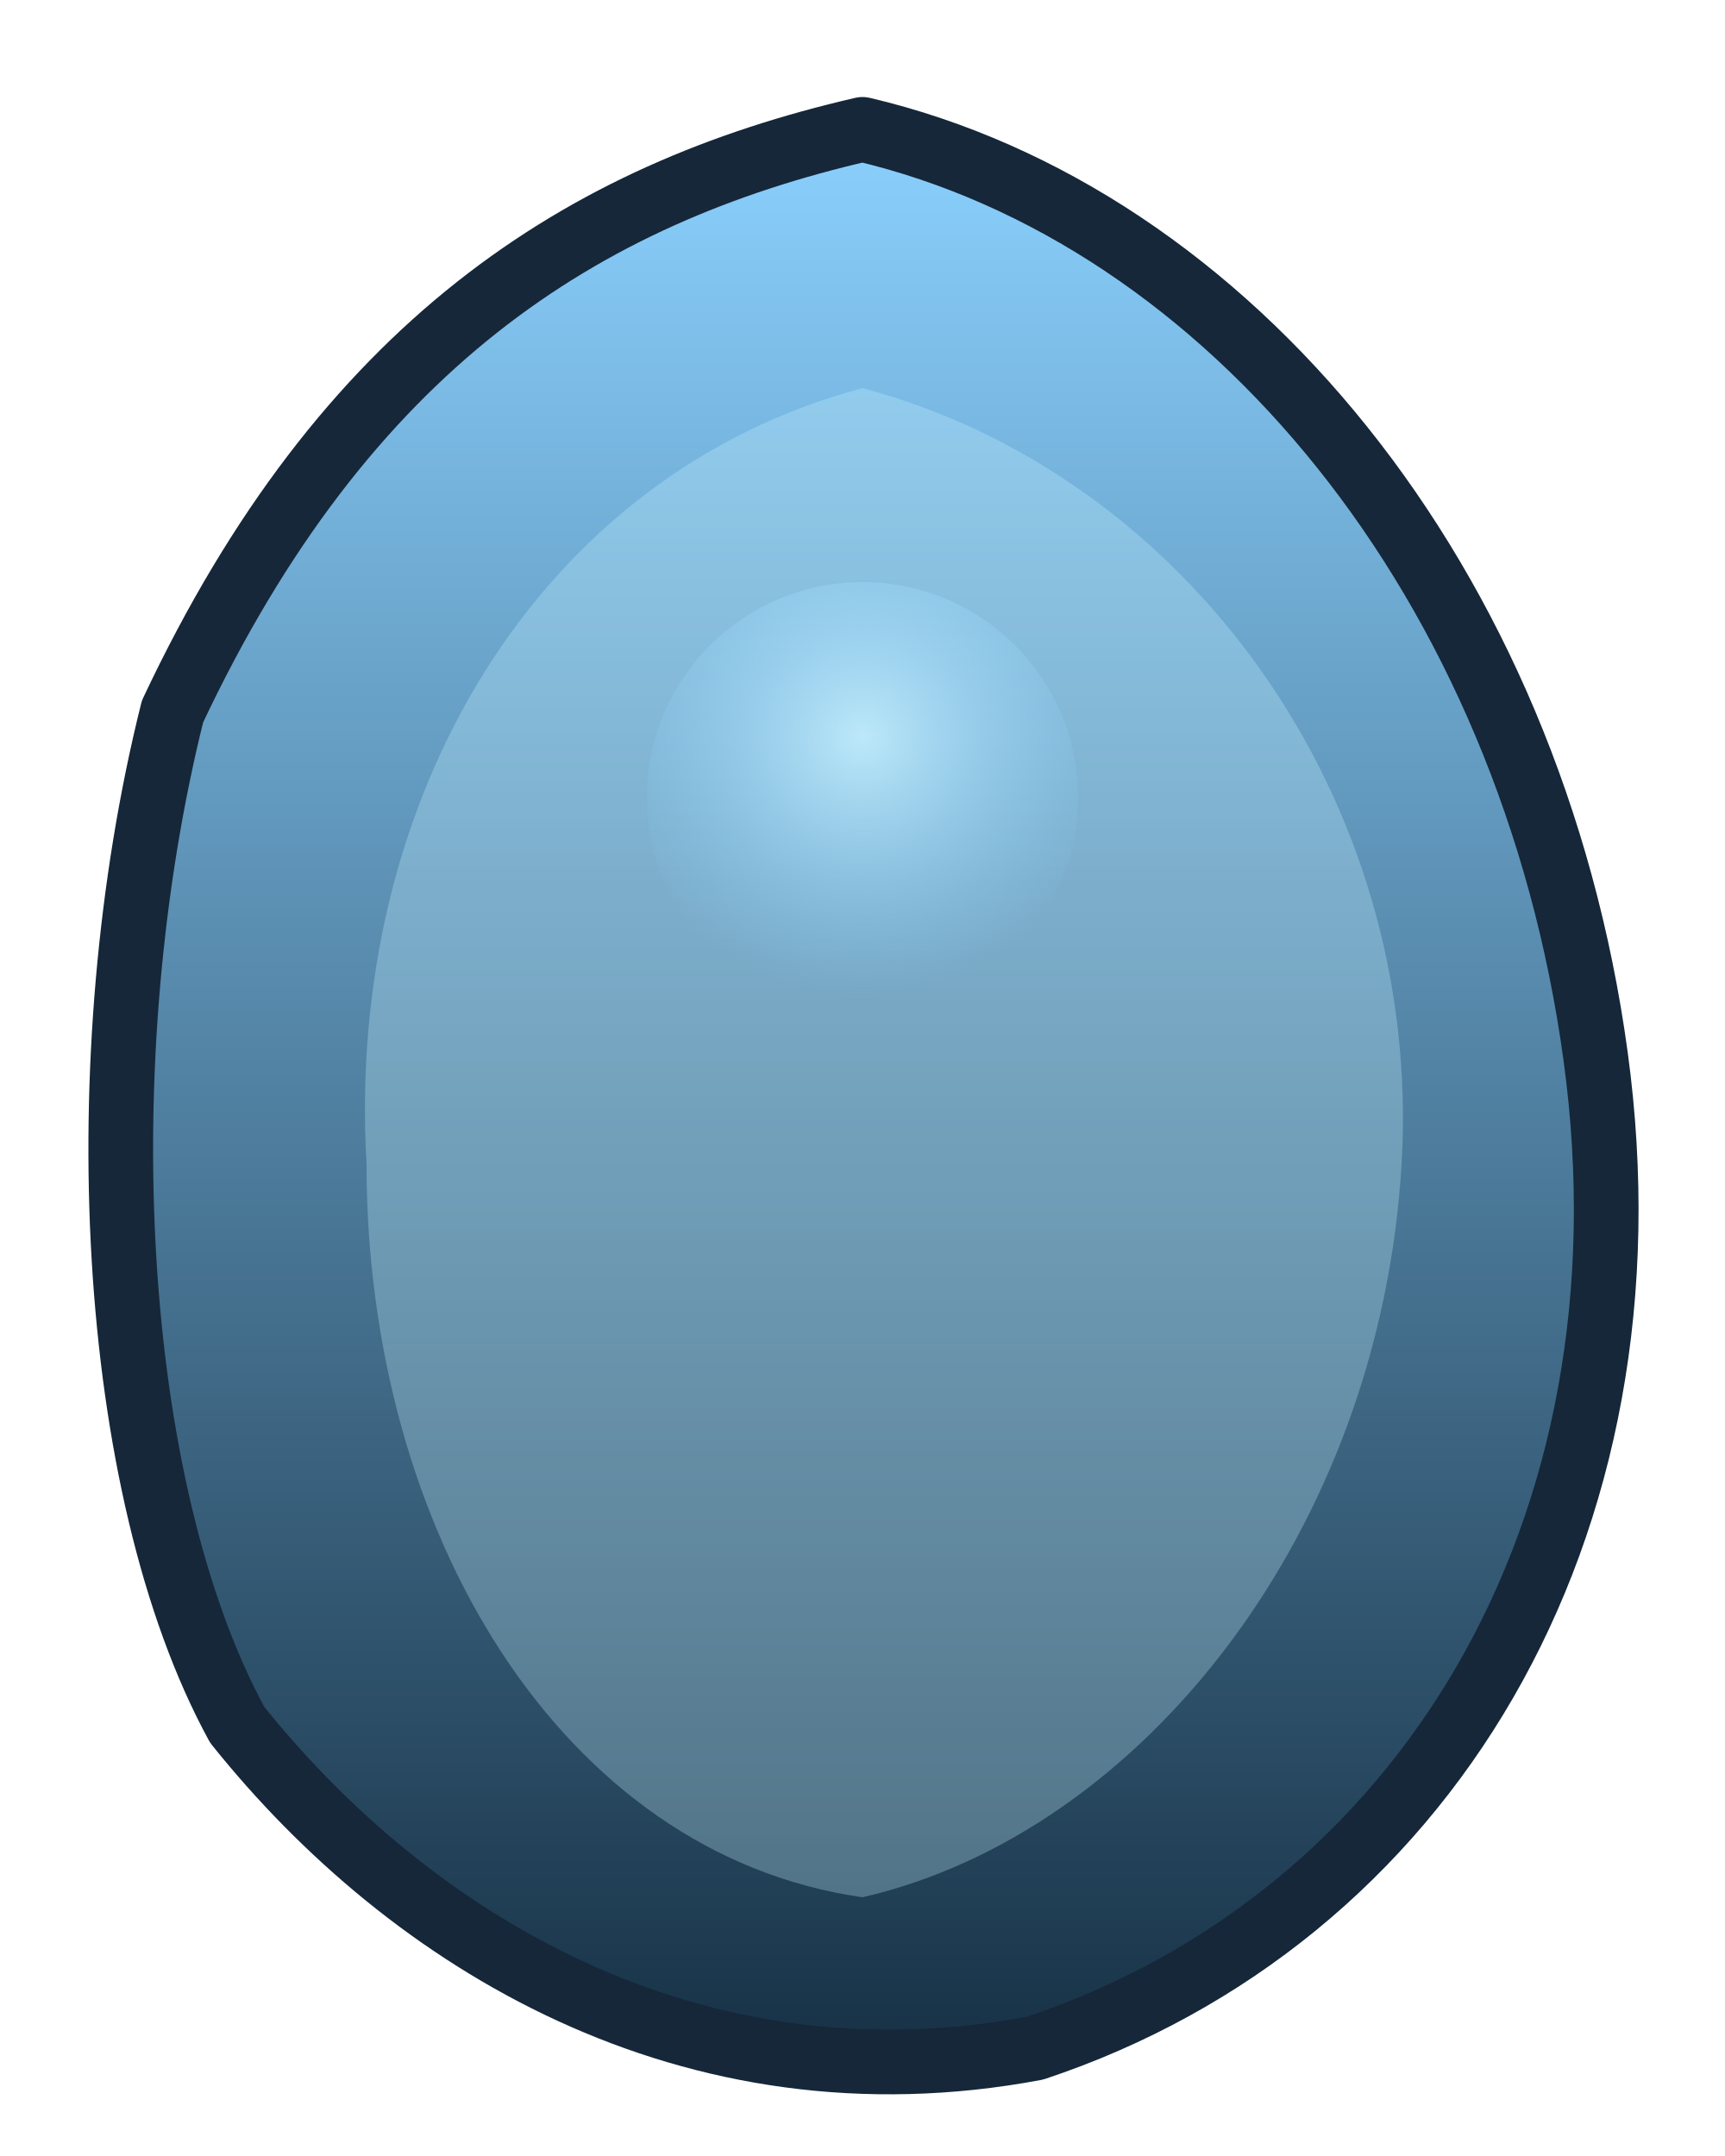
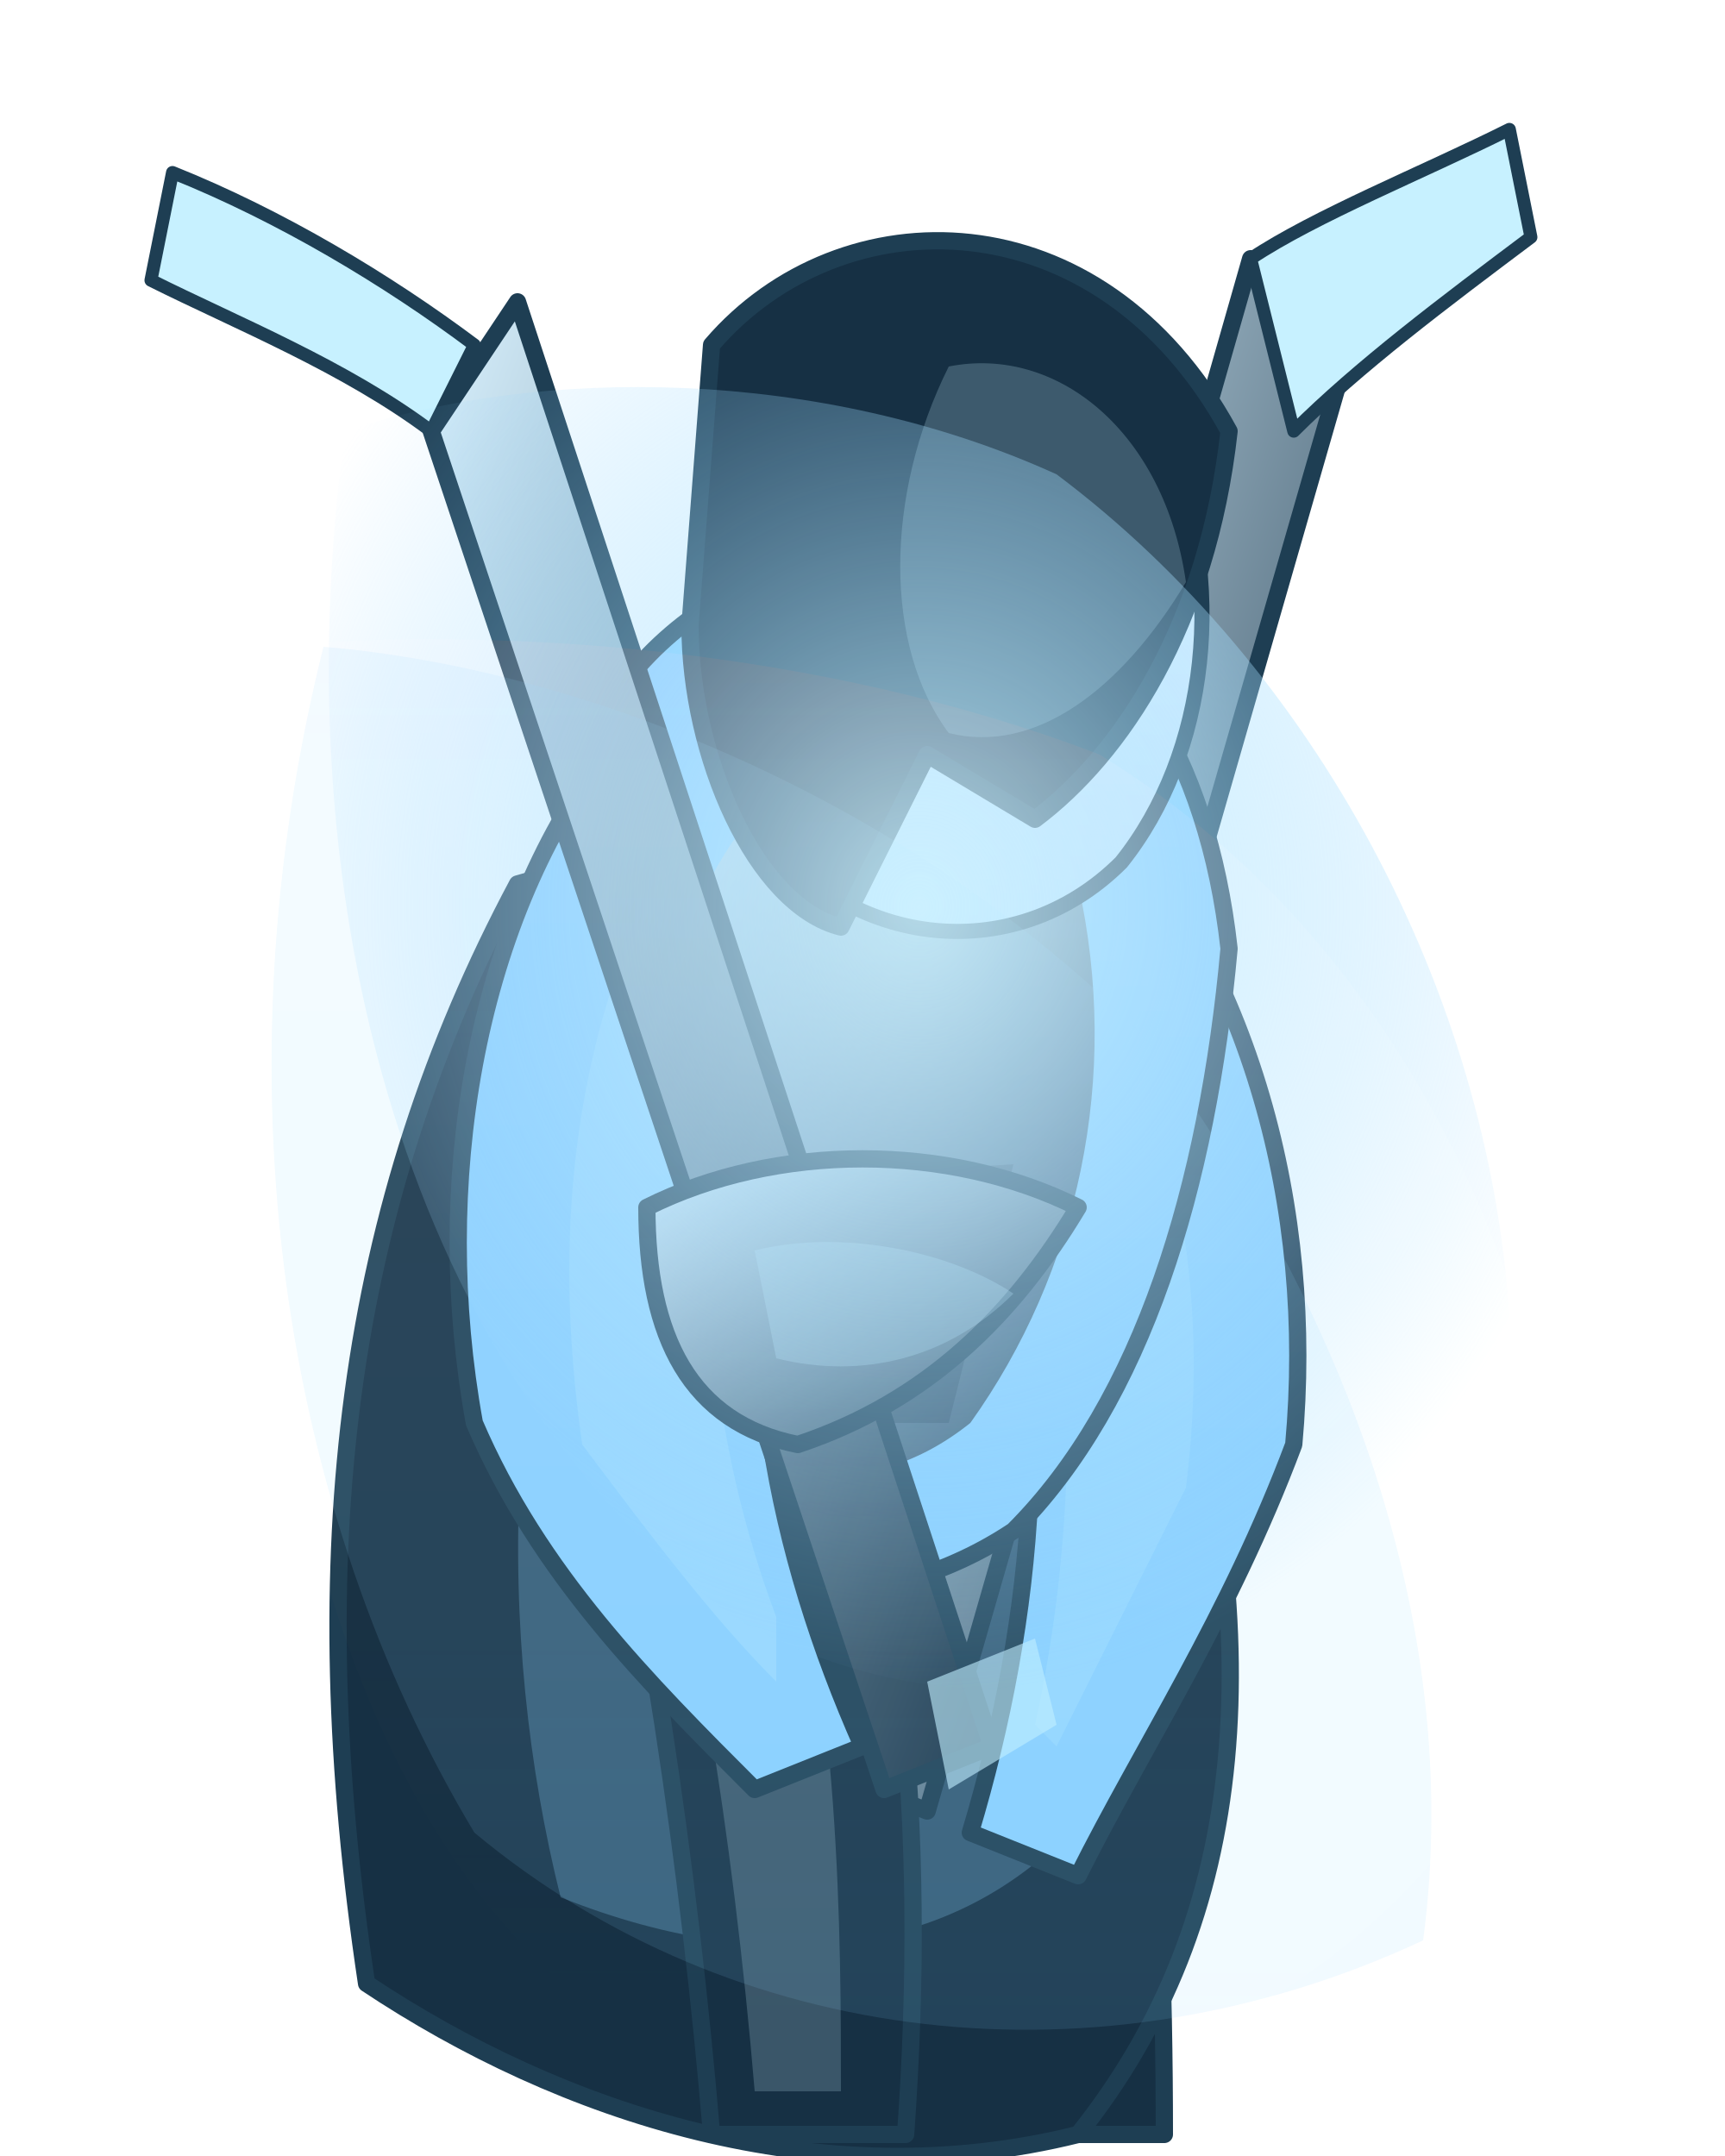
- <svg xmlns="http://www.w3.org/2000/svg" viewBox="0 0 160 200">
+ <svg xmlns="http://www.w3.org/2000/svg" viewBox="0 0 160 200" id="loithienanh-default">
  <defs>
-     <linearGradient id="loithien-cloak" x1="0" y1="0" x2="0" y2="1">
-       <stop offset="0%" stop-color="#8bd1ff" />
+     <linearGradient id="LA_grad_skin" x1="0" y1="0" x2="0" y2="1">
+       <stop offset="0%" stop-color="#f4fbff" />
+       <stop offset="100%" stop-color="#cbe7ff" />
+     </linearGradient>
+     <linearGradient id="LA_grad_metal" x1="0" y1="0" x2="1" y2="1">
+       <stop offset="0%" stop-color="#d9f2ff" />
      <stop offset="100%" stop-color="#163044" />
    </linearGradient>
-     <radialGradient id="loithien-glow" cx="50%" cy="36%" r="60%">
+     <radialGradient id="LA_grad_glow" cx="50%" cy="40%" r="60%">
      <stop offset="0%" stop-color="#c7f1ff" stop-opacity="0.85" />
      <stop offset="100%" stop-color="#8bd1ff" stop-opacity="0" />
    </radialGradient>
+     <linearGradient id="LA_grad_overlay" x1="0" y1="0" x2="0" y2="1">
+       <stop offset="0%" stop-color="#ff8055" stop-opacity="0.45" />
+       <stop offset="100%" stop-color="#ffd4a8" stop-opacity="0" />
+     </linearGradient>
  </defs>
-   <g stroke-linecap="round" stroke-linejoin="round">
-     <path d="M80 12 C114 20 142 54 148 98 C154 142 132 178 96 190 C64 196 38 180 22 160 C10 138 8 98 16 66 C32 32 54 18 80 12 Z" fill="url(#loithien-cloak)" stroke="#152739" stroke-width="6" />
-     <path d="M80 36 C110 44 132 74 130 108 C128 142 106 170 80 176 C52 172 34 142 34 108 C32 74 50 44 80 36 Z" fill="#c7f1ff" fill-opacity="0.3" />
-     <circle cx="80" cy="74" r="20" fill="url(#loithien-glow)" />
+   <g id="LA_LEG_BACK" data-pivot="92,130">
+     <path d="M98 112 C106 140 108 170 108 198 L90 198 C88 170 84 142 78 122 Z" fill="#163044" stroke="#1e3e53" stroke-width="1.6" stroke-linejoin="round" />
+     <path d="M94 132 C98 152 100 176 100 194 L92 194 C90 170 86 148 82 134 Z" fill="#c7f1ff" opacity="0.18" />
+   </g>
+   <g id="LA_CAPE_BACK" data-pivot="86,128">
+     <path d="M48 82 C32 112 28 144 34 184 C52 196 76 204 100 198 C116 178 118 152 108 118 C96 94 80 82 62 78 Z" fill="#163044" stroke="#1e3e53" stroke-width="1.6" stroke-linejoin="round" />
+     <path d="M58 94 C46 122 46 152 52 176 C72 184 92 182 104 164 C96 130 82 104 58 94 Z" fill="#8bd1ff" opacity="0.25" />
+   </g>
+   <g id="LA_ARM_BACK" data-pivot="98,76">
+     <path d="M102 74 C116 90 122 112 120 134 C114 150 106 162 100 174 L90 170 C96 150 98 128 92 108 Z" fill="#8bd1ff" stroke="#1e3e53" stroke-width="1.6" stroke-linejoin="round" />
+     <path d="M102 90 C110 106 112 122 110 138 C106 146 102 154 98 162 L96 160 C100 142 100 122 96 106 Z" fill="#c7f1ff" opacity="0.2" />
+   </g>
+   <g id="LA_WEAPON_BACK" data-pivot="124,138">
+     <path d="M116 24 L124 36 L86 168 L76 164 Z" fill="url(#LA_grad_metal)" stroke="#1e3e53" stroke-width="1.6" stroke-linejoin="round" />
+     <path d="M116 24 C122 20 132 16 140 12 L142 22 C134 28 126 34 120 40 Z" fill="#c7f1ff" stroke="#1e3e53" stroke-width="1.2" stroke-linejoin="round" />
+   </g>
+   <g id="LA_TORSO" data-pivot="86,128">
+     <path d="M54 70 C60 56 76 48 92 52 C104 58 112 70 114 88 C112 110 106 130 94 142 C82 150 66 150 56 142 C48 124 46 96 54 70 Z" fill="#8bd1ff" stroke="#1e3e53" stroke-width="1.6" stroke-linejoin="round" />
+     <path d="M68 78 C78 70 92 70 100 82 C104 100 100 118 90 132 C80 140 68 138 60 126 C58 106 60 90 68 78 Z" fill="url(#LA_grad_metal)" opacity="0.9" />
+     <path d="M62 110 L94 108 L88 132 L66 132 Z" fill="#163044" opacity="0.35" />
+   </g>
+   <g id="LA_HEAD" data-pivot="84,54">
+     <path d="M72 36 C82 28 98 28 108 40 C114 54 112 70 104 80 C94 90 78 88 70 76 C66 62 66 46 72 36 Z" fill="url(#LA_grad_skin)" stroke="#1e3e53" stroke-width="1.4" stroke-linejoin="round" />
+     <path d="M78 42 C84 38 94 38 100 46 C102 56 100 64 94 70 C86 72 78 64 78 52 Z" fill="#c7f1ff" opacity="0.18" />
+   </g>
+   <g id="LA_HAIR_FRONT" data-pivot="84,54">
+     <path d="M66 32 C78 18 102 18 114 40 C112 58 104 70 96 76 L86 70 L78 86 C70 84 64 70 64 58 Z" fill="#163044" stroke="#1e3e53" stroke-width="1.6" stroke-linejoin="round" />
+     <path d="M88 34 C98 32 108 40 110 54 C104 64 96 70 88 68 C82 60 82 46 88 34 Z" fill="#c7f1ff" opacity="0.22" />
+   </g>
+   <g id="LA_LEG_FRONT" data-pivot="70,126">
+     <path d="M74 118 C84 142 86 170 84 198 L66 198 C64 174 60 146 54 122 Z" fill="#163044" stroke="#1e3e53" stroke-width="1.6" stroke-linejoin="round" />
+     <path d="M72 136 C78 156 78 180 78 194 L70 194 C68 170 64 146 60 134 Z" fill="#c7f1ff" opacity="0.2" />
+   </g>
+   <g id="LA_ARM_FRONT" data-pivot="54,74">
+     <path d="M56 70 C44 86 40 110 44 132 C50 146 60 156 70 166 L80 162 C72 144 68 124 72 104 Z" fill="#8bd1ff" stroke="#1e3e53" stroke-width="1.6" stroke-linejoin="round" />
+     <path d="M58 88 C52 104 52 120 54 134 C60 142 66 150 72 156 L72 150 C66 134 64 116 68 100 Z" fill="#c7f1ff" opacity="0.24" />
+   </g>
+   <g id="LA_WEAPON_FRONT" data-pivot="78,128">
+     <path d="M40 40 L48 28 L92 162 L82 166 Z" fill="url(#LA_grad_metal)" stroke="#1e3e53" stroke-width="1.6" stroke-linejoin="round" />
+     <path d="M40 40 C32 34 22 30 14 26 L16 16 C26 20 36 26 44 32 Z" fill="#c7f1ff" stroke="#1e3e53" stroke-width="1.2" stroke-linejoin="round" />
+     <path d="M86 156 L96 152 L98 160 L88 166 Z" fill="#c7f1ff" opacity="0.6" />
+   </g>
+   <g id="LA_ACC_FRONT" data-pivot="78,120">
+     <path d="M60 112 C72 106 88 106 100 112 C94 122 86 130 74 134 C64 132 60 124 60 112 Z" fill="url(#LA_grad_metal)" stroke="#1e3e53" stroke-width="1.6" stroke-linejoin="round" />
+     <path d="M70 116 C78 114 88 116 94 120 C88 126 80 128 72 126 Z" fill="#c7f1ff" opacity="0.28" />
+   </g>
+   <g id="LA_FX_HEAT" data-pivot="86,120" class="fx-heat">
+     <path d="M30 60 C20 100 26 140 44 170 C68 190 102 194 132 180 C136 150 124 120 106 96 C84 74 54 62 30 60 Z" fill="#8bd1ff" opacity="0.12" />
+   </g>
+   <g id="LA_FX_GLOW" data-pivot="86,120" class="fx-glow">
+     <path d="M32 40 C26 84 38 128 68 150 C96 166 128 152 140 122 C138 92 122 62 98 44 C76 34 50 34 32 40 Z" fill="url(#LA_grad_glow)" />
+   </g>
+   <g id="LA_FX_ULT" data-pivot="86,120" class="fx-ult" style="mix-blend-mode:soft-light">
+     <path d="M12 24 H148 V192 H12 Z" fill="url(#LA_grad_overlay)" opacity="0" />
+     <path d="M24 60 C20 120 28 170 60 190 C96 202 132 188 146 150 C144 116 128 86 102 70 C76 60 46 58 24 60 Z" fill="url(#LA_grad_overlay)" opacity="0.45" />
  </g>
</svg>
